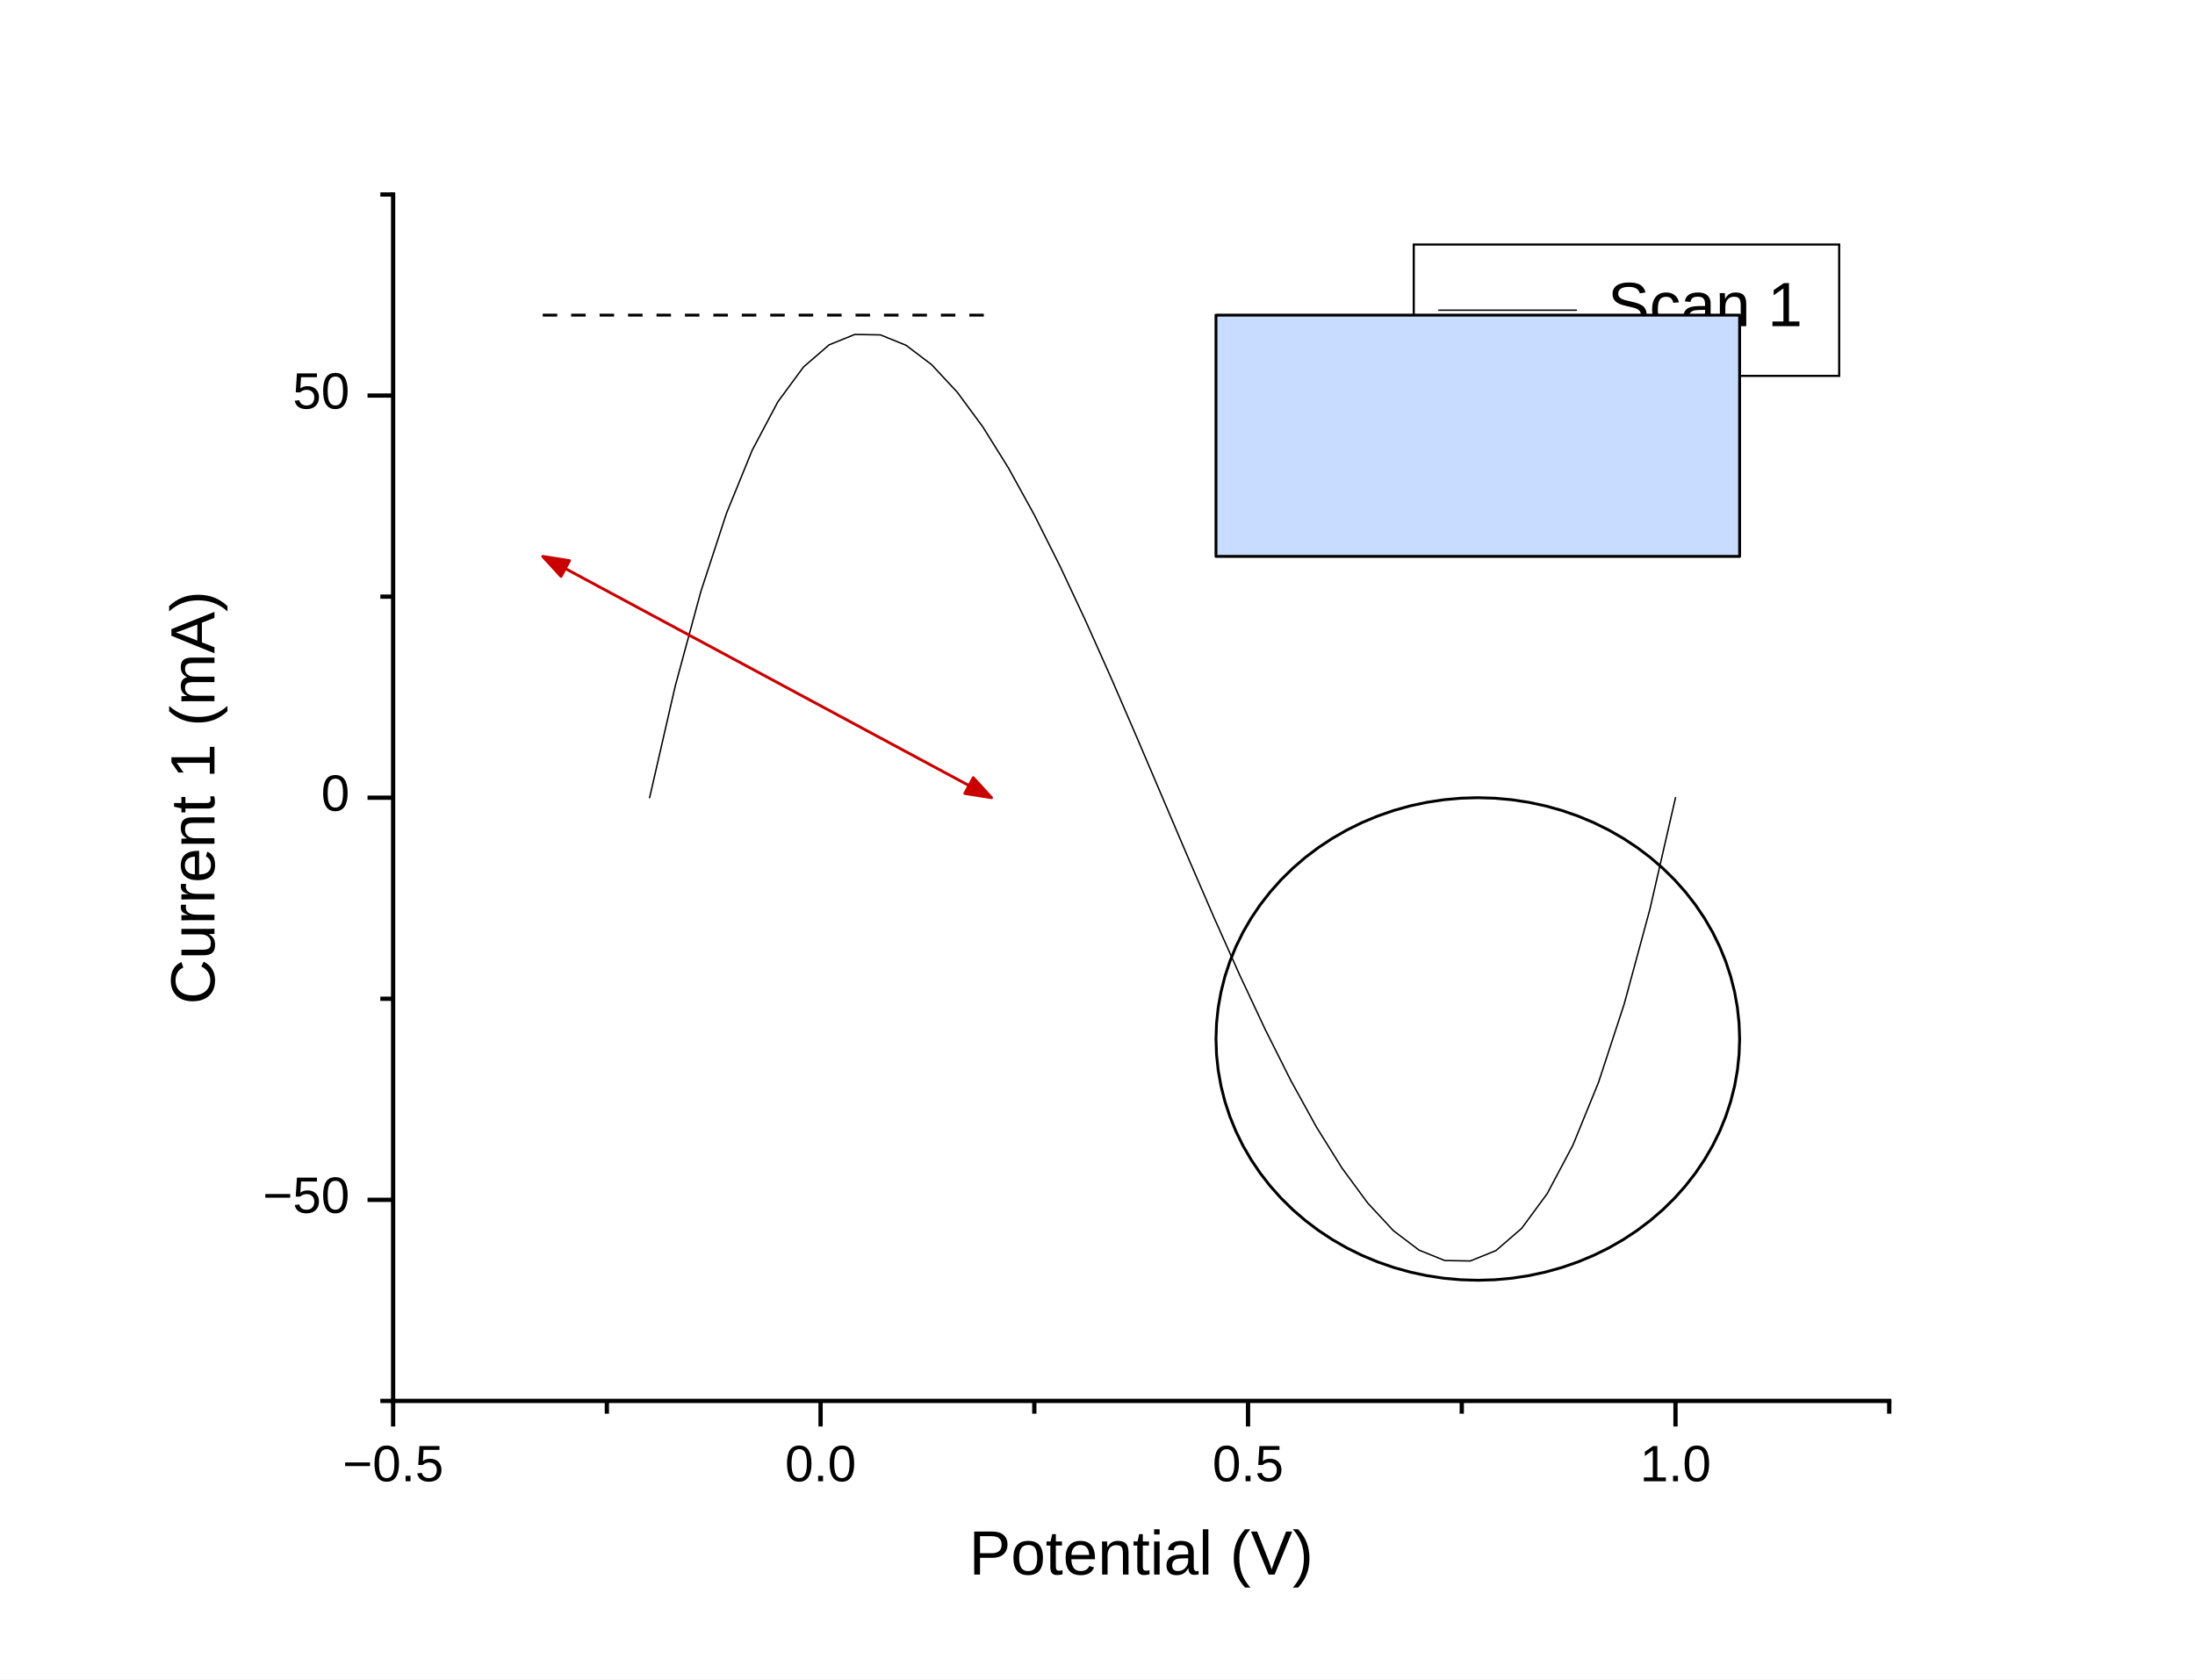
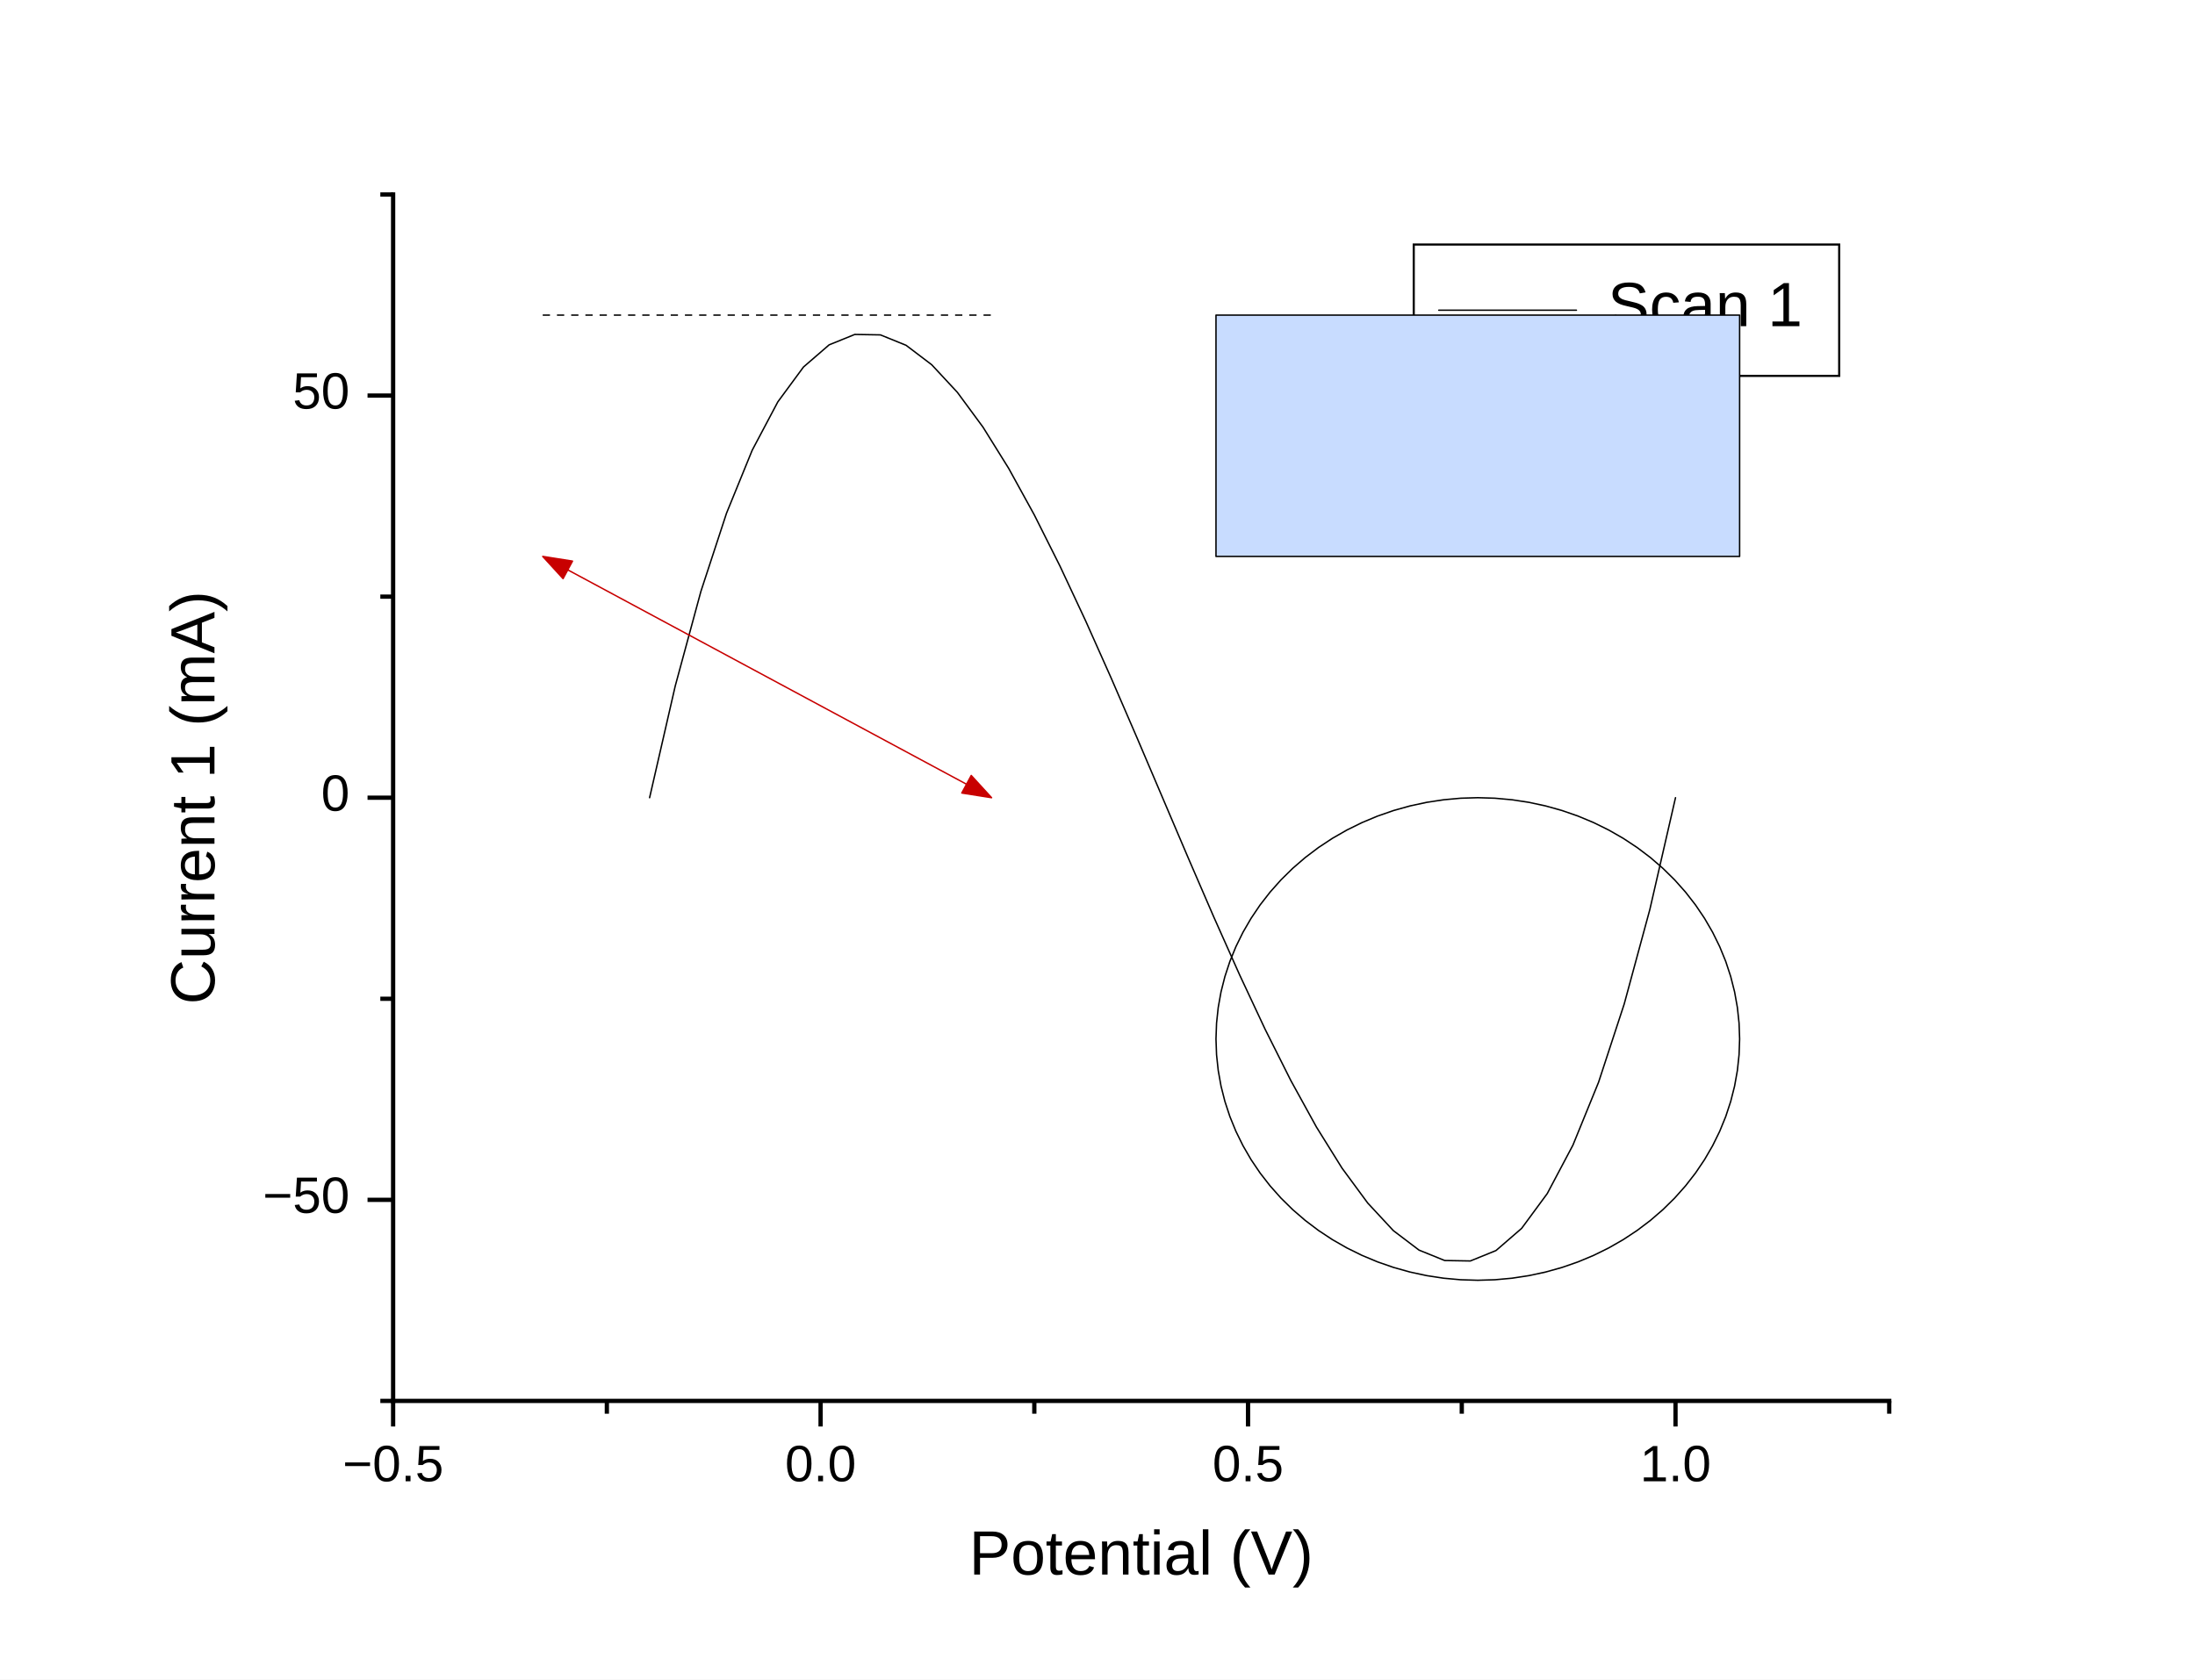
<svg xmlns="http://www.w3.org/2000/svg" width="771.84pt" height="590.76pt" viewBox="0 0 771.84 590.76">
  <rect x="0" y="0" width="771.84" height="590.76" fill="#FFFFFF" />
  <g id="layer0">
    <clipPath id="clip0">
      <rect x="138.237" y="68.41" width="526.086" height="424.343" />
    </clipPath>
    <g class="plots" clip-path="url(#clip0)">
      <path d="M228.423 280.581L237.441 241.277L246.46 208.019L255.479 180.49L264.497 158.371L273.516 141.344L282.534 129.091L291.553 121.294L300.572 117.634L309.59 117.793L318.609 121.453L327.628 128.295L336.646 138.002L345.665 150.255L354.683 164.736L363.702 181.126L372.721 199.108L381.739 218.362L390.758 238.572L399.777 259.417L408.795 280.581L417.814 301.746L426.832 322.591L435.851 342.801L444.87 362.055L453.888 380.037L462.907 396.427L471.925 410.908L480.944 423.161L489.963 432.868L498.981 439.71L508 443.37L517.019 443.529L526.037 439.869L535.056 432.072L544.074 419.819L553.093 402.792L562.112 380.673L571.13 353.144L580.149 319.886L589.168 280.581" fill="none" stroke="#000000" stroke-width="0.5" stroke-linecap="round" stroke-linejoin="round" />
    </g>
    <g class="overlay">
      <path d="M138.237 492.753L664.323 492.753" fill="none" stroke="#000000" stroke-width="1.5" stroke-linecap="square" />
      <path d="M138.237 68.41L138.237 492.753" fill="none" stroke="#000000" stroke-width="1.5" stroke-linecap="square" />
      <path d="M138.237 492.753L138.237 501.753M288.547 492.753L288.547 501.753M438.857 492.753L438.857 501.753M589.168 492.753L589.168 501.753M213.392 492.753L213.392 497.253M363.702 492.753L363.702 497.253M514.012 492.753L514.012 497.253M664.323 492.753L664.323 497.253" fill="none" stroke="#000000" stroke-width="1.5" />
      <path d="M138.237 422.029L129.237 422.029M138.237 280.581L129.237 280.581M138.237 139.134L129.237 139.134M138.237 492.753L133.737 492.753M138.237 351.305L133.737 351.305M138.237 209.858L133.737 209.858M138.237 68.41L133.737 68.41" fill="none" stroke="#000000" stroke-width="1.5" />
      <text x="138.237" y="521.013" font-family="'Arial', 'Liberation Sans', 'Helvetica', 'DejaVu Sans', sans-serif" font-size="18" fill="#000000" text-anchor="middle">−0.5</text>
      <text x="288.547" y="521.013" font-family="'Arial', 'Liberation Sans', 'Helvetica', 'DejaVu Sans', sans-serif" font-size="18" fill="#000000" text-anchor="middle">0.0</text>
      <text x="438.857" y="521.013" font-family="'Arial', 'Liberation Sans', 'Helvetica', 'DejaVu Sans', sans-serif" font-size="18" fill="#000000" text-anchor="middle">0.5</text>
      <text x="589.168" y="521.013" font-family="'Arial', 'Liberation Sans', 'Helvetica', 'DejaVu Sans', sans-serif" font-size="18" fill="#000000" text-anchor="middle">1.0</text>
      <text x="122.937" y="426.619" font-family="'Arial', 'Liberation Sans', 'Helvetica', 'DejaVu Sans', sans-serif" font-size="18" fill="#000000" text-anchor="end">−50</text>
      <text x="122.937" y="285.171" font-family="'Arial', 'Liberation Sans', 'Helvetica', 'DejaVu Sans', sans-serif" font-size="18" fill="#000000" text-anchor="end">0</text>
      <text x="122.937" y="143.724" font-family="'Arial', 'Liberation Sans', 'Helvetica', 'DejaVu Sans', sans-serif" font-size="18" fill="#000000" text-anchor="end">50</text>
      <text x="401.28" y="553.833" font-family="'Arial', 'Liberation Sans', 'Helvetica', 'DejaVu Sans', sans-serif" font-size="22" fill="#000000" text-anchor="middle">Potential (V)</text>
      <text x="75.417" y="280.581" font-family="'Arial', 'Liberation Sans', 'Helvetica', 'DejaVu Sans', sans-serif" font-size="22" fill="#000000" text-anchor="middle" transform="rotate(-90 75.417 280.581)">Current 1 (mA)</text>
      <rect x="497.123" y="86.01" width="149.6" height="46.2" fill="none" stroke="#000000" stroke-width="0.75" />
      <path d="M505.923 109.11L554.323 109.11" fill="none" stroke="#000000" stroke-width="0.5" stroke-linecap="round" stroke-linejoin="round" />
      <text x="565.323" y="114.72" font-family="'Arial', 'Liberation Sans', 'Helvetica', 'DejaVu Sans', sans-serif" font-size="22" fill="#000000">Scan 1</text>
-       <path d="M190.845 110.844L348.671 110.844" fill="none" stroke="#000000" stroke-width="1" stroke-linejoin="round" stroke-dasharray="5.1 4.9" />
-       <path d="M197.979 199.549L341.537 276.745" fill="none" stroke="#C80000" stroke-width="1" stroke-linejoin="round" />
-       <path d="M348.671 280.581L339.253 279.093L342.236 273.545Z" fill="#C80000" stroke="#C80000" stroke-width="1" stroke-linecap="round" stroke-linejoin="round" />
-       <path d="M190.845 195.713L200.264 197.201L197.28 202.75Z" fill="#C80000" stroke="#C80000" stroke-width="1" stroke-linecap="round" stroke-linejoin="round" />
-       <path d="M427.584 110.844L611.714 110.844L611.714 195.713L427.584 195.713Z" fill="#C8DCFF" stroke="#000000" stroke-width="1" stroke-linejoin="round" />
-       <path d="M611.714 365.45L611.517 371.001L610.926 376.528L609.945 382.007L608.577 387.416L606.828 392.73L604.706 397.928L602.22 402.986L599.38 407.884L596.198 412.601L592.689 417.115L588.867 421.408L584.749 425.461L580.352 429.258L575.695 432.781L570.798 436.016L565.682 438.948L560.368 441.566L554.881 443.858L549.242 445.815L543.477 447.427L537.61 448.688L531.666 449.593L525.67 450.137L519.649 450.319L513.628 450.137L507.632 449.593L501.688 448.688L495.821 447.427L490.056 445.815L484.417 443.858L478.93 441.566L473.616 438.948L468.5 436.016L463.603 432.781L458.946 429.258L454.549 425.461L450.431 421.408L446.609 417.115L443.1 412.601L439.918 407.884L437.078 402.986L434.592 397.928L432.47 392.73L430.721 387.416L429.353 382.007L428.372 376.528L427.781 371.001L427.584 365.45L427.781 359.899L428.372 354.372L429.353 348.893L430.721 343.484L432.47 338.17L434.592 332.972L437.078 327.914L439.918 323.016L443.1 318.3L446.609 313.785L450.431 309.492L454.549 305.439L458.946 301.642L463.603 298.119L468.5 294.884L473.616 291.952L478.93 289.334L484.417 287.042L490.056 285.085L495.821 283.473L501.688 282.212L507.632 281.308L513.628 280.763L519.649 280.581L525.67 280.763L531.666 281.308L537.61 282.212L543.477 283.473L549.242 285.085L554.881 287.042L560.368 289.334L565.682 291.952L570.798 294.884L575.695 298.119L580.352 301.642L584.749 305.439L588.867 309.492L592.689 313.785L596.198 318.3L599.38 323.016L602.22 327.914L604.706 332.972L606.828 338.17L608.577 343.484L609.945 348.893L610.926 354.372L611.517 359.899Z" fill="none" stroke="#000000" stroke-width="1" stroke-linejoin="round" />
+       <path d="M190.845 110.844L348.671 110.844" fill="none" stroke="#000000" stroke-width="0.5" stroke-linejoin="round" stroke-dasharray="2.55 2.45" />
+       <path d="M198.772 199.975L340.744 276.319" fill="none" stroke="#C80000" stroke-width="0.5" stroke-linejoin="round" />
+       <path d="M348.671 280.581L338.206 278.928L341.521 272.763Z" fill="#C80000" stroke="#C80000" stroke-width="0.5" stroke-linecap="round" stroke-linejoin="round" />
+       <path d="M190.845 195.713L201.31 197.366L197.995 203.532Z" fill="#C80000" stroke="#C80000" stroke-width="0.5" stroke-linecap="round" stroke-linejoin="round" />
+       <path d="M427.584 110.844L611.714 110.844L611.714 195.713L427.584 195.713Z" fill="#C8DCFF" stroke="#000000" stroke-width="0.5" stroke-linejoin="round" />
+       <path d="M611.714 365.45L611.517 371.001L610.926 376.528L609.945 382.007L608.577 387.416L606.828 392.73L604.706 397.928L602.22 402.986L599.38 407.884L596.198 412.601L592.689 417.115L588.867 421.408L584.749 425.461L580.352 429.258L575.695 432.781L570.798 436.016L565.682 438.948L560.368 441.566L554.881 443.858L549.242 445.815L543.477 447.427L537.61 448.688L531.666 449.593L525.67 450.137L519.649 450.319L513.628 450.137L507.632 449.593L501.688 448.688L495.821 447.427L490.056 445.815L484.417 443.858L478.93 441.566L473.616 438.948L468.5 436.016L463.603 432.781L458.946 429.258L454.549 425.461L450.431 421.408L446.609 417.115L443.1 412.601L439.918 407.884L437.078 402.986L434.592 397.928L432.47 392.73L430.721 387.416L429.353 382.007L428.372 376.528L427.781 371.001L427.584 365.45L427.781 359.899L428.372 354.372L429.353 348.893L430.721 343.484L432.47 338.17L434.592 332.972L437.078 327.914L439.918 323.016L443.1 318.3L446.609 313.785L450.431 309.492L454.549 305.439L458.946 301.642L463.603 298.119L468.5 294.884L473.616 291.952L478.93 289.334L484.417 287.042L490.056 285.085L495.821 283.473L501.688 282.212L507.632 281.308L513.628 280.763L519.649 280.581L525.67 280.763L531.666 281.308L537.61 282.212L543.477 283.473L549.242 285.085L554.881 287.042L560.368 289.334L565.682 291.952L570.798 294.884L575.695 298.119L580.352 301.642L584.749 305.439L588.867 309.492L592.689 313.785L596.198 318.3L599.38 323.016L602.22 327.914L604.706 332.972L606.828 338.17L608.577 343.484L609.945 348.893L610.926 354.372L611.517 359.899Z" fill="none" stroke="#000000" stroke-width="0.5" stroke-linejoin="round" />
    </g>
  </g>
</svg>
